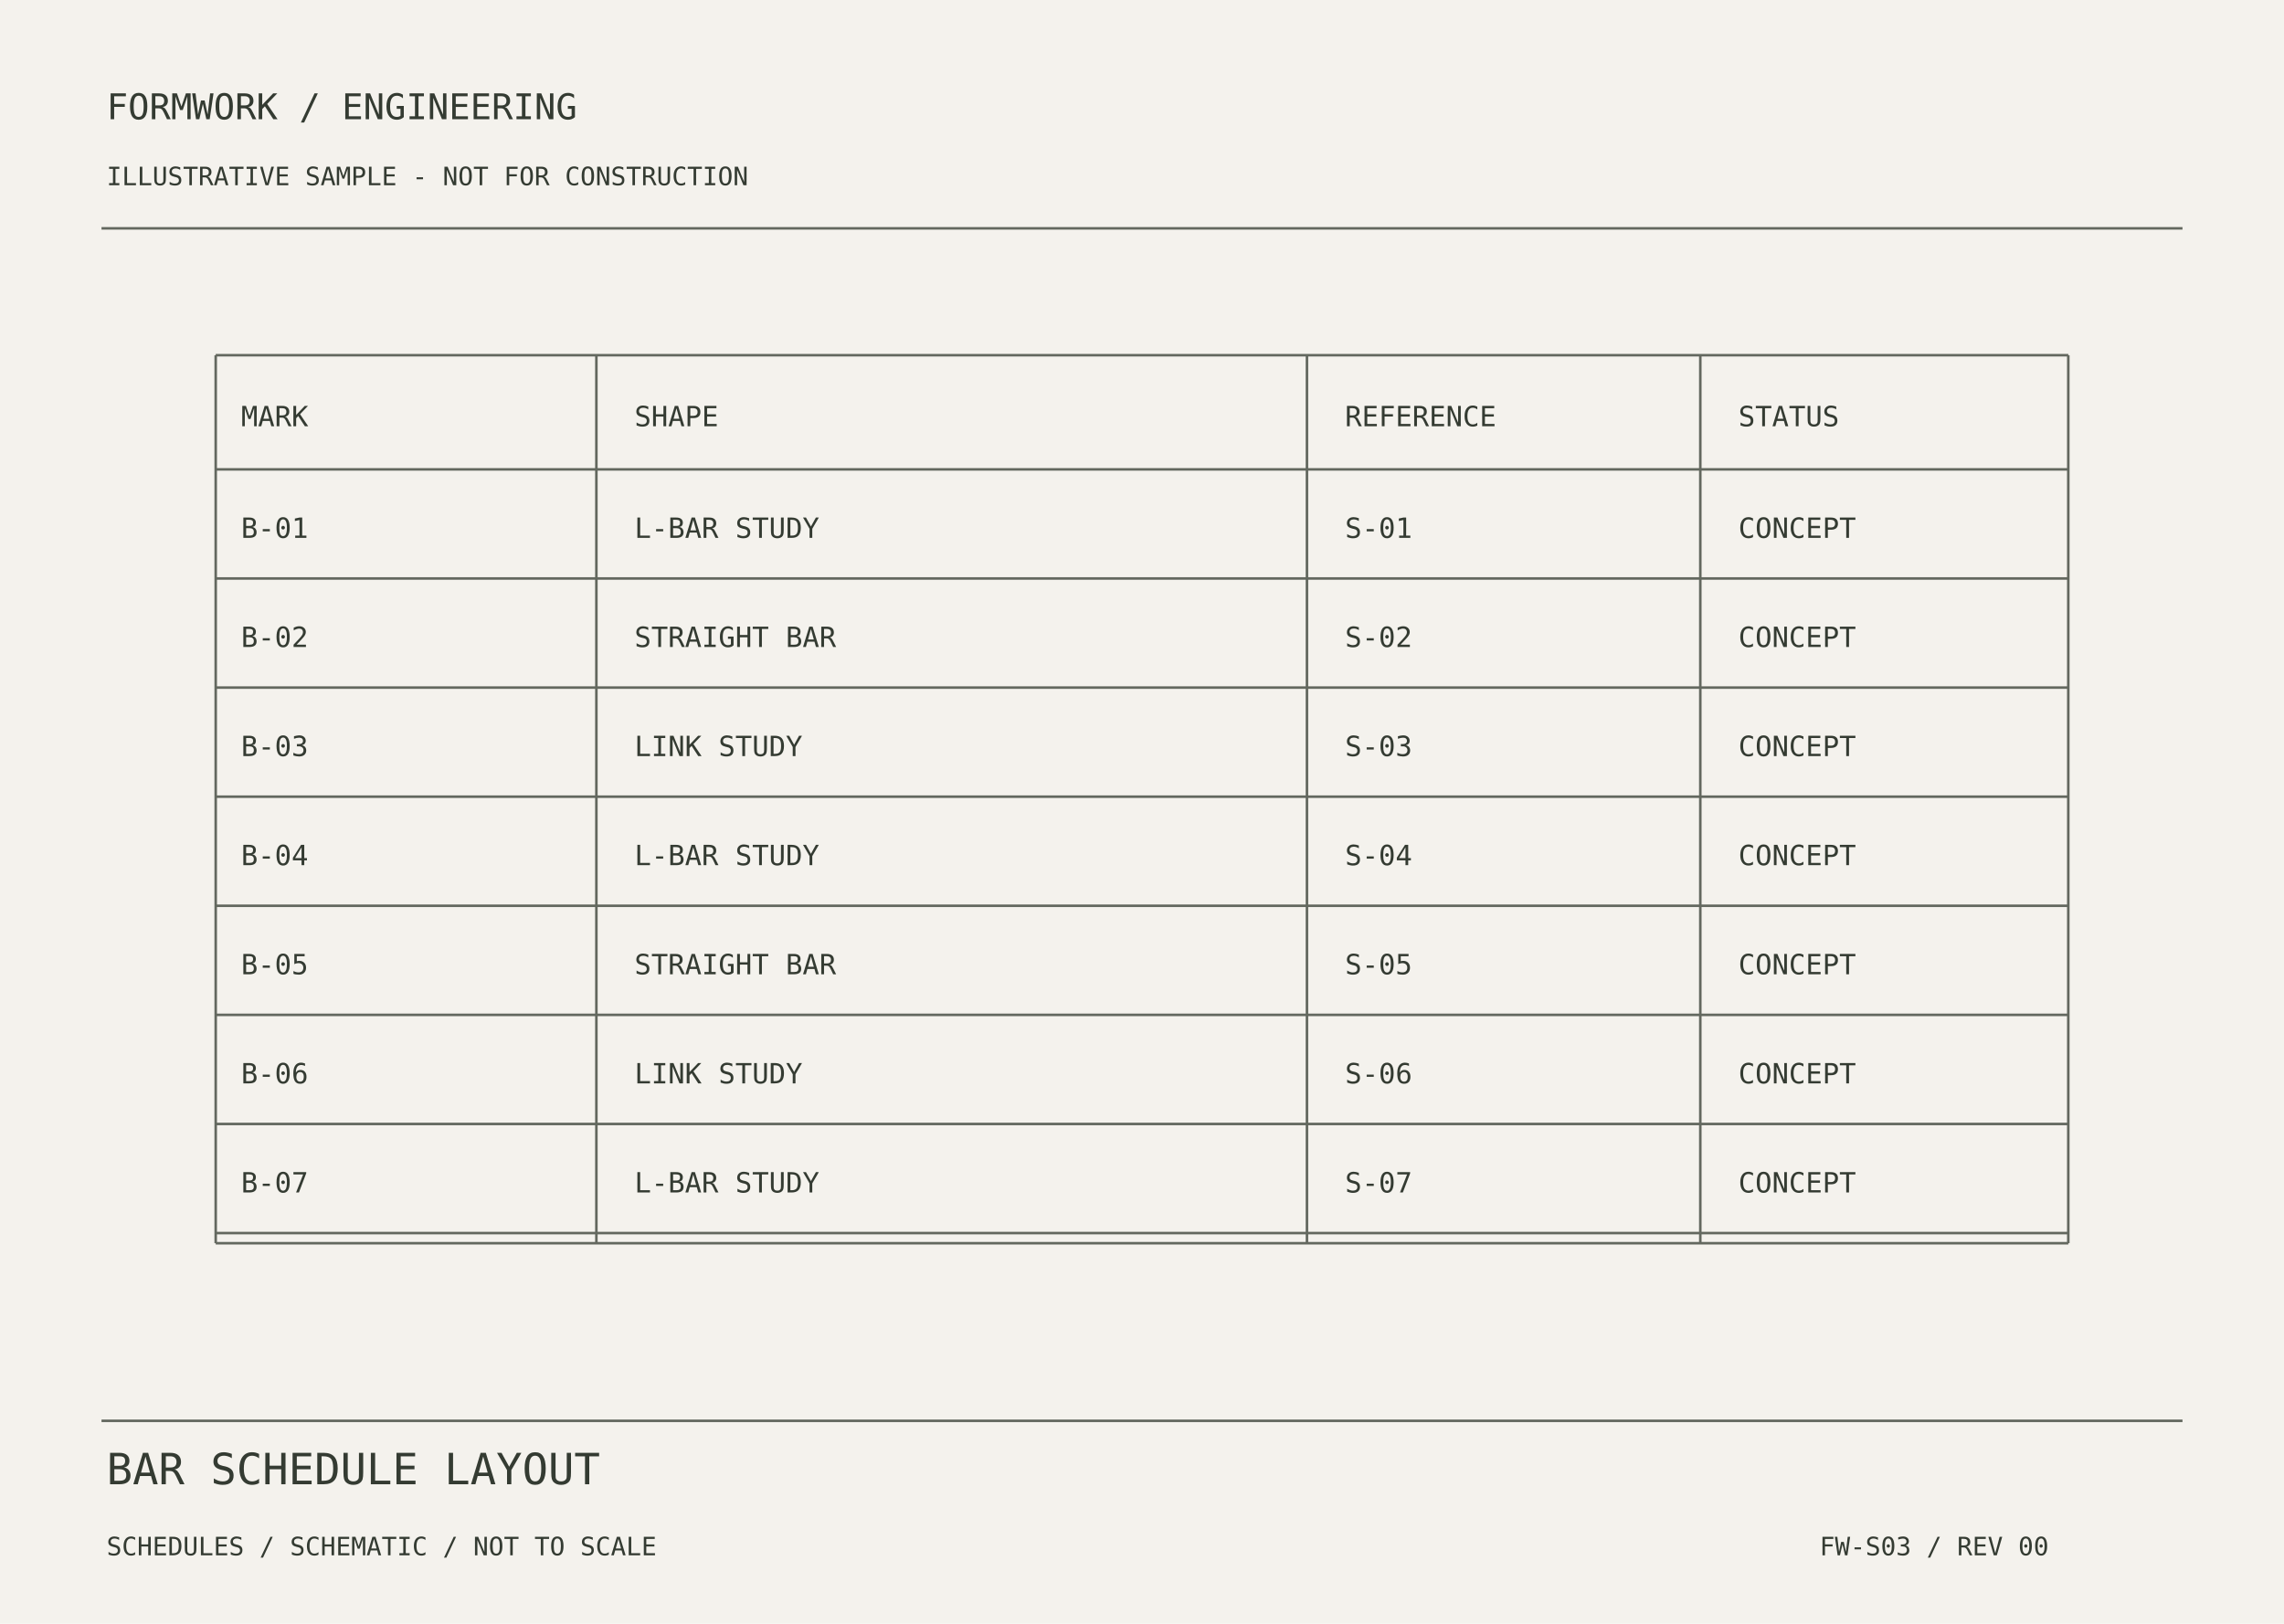
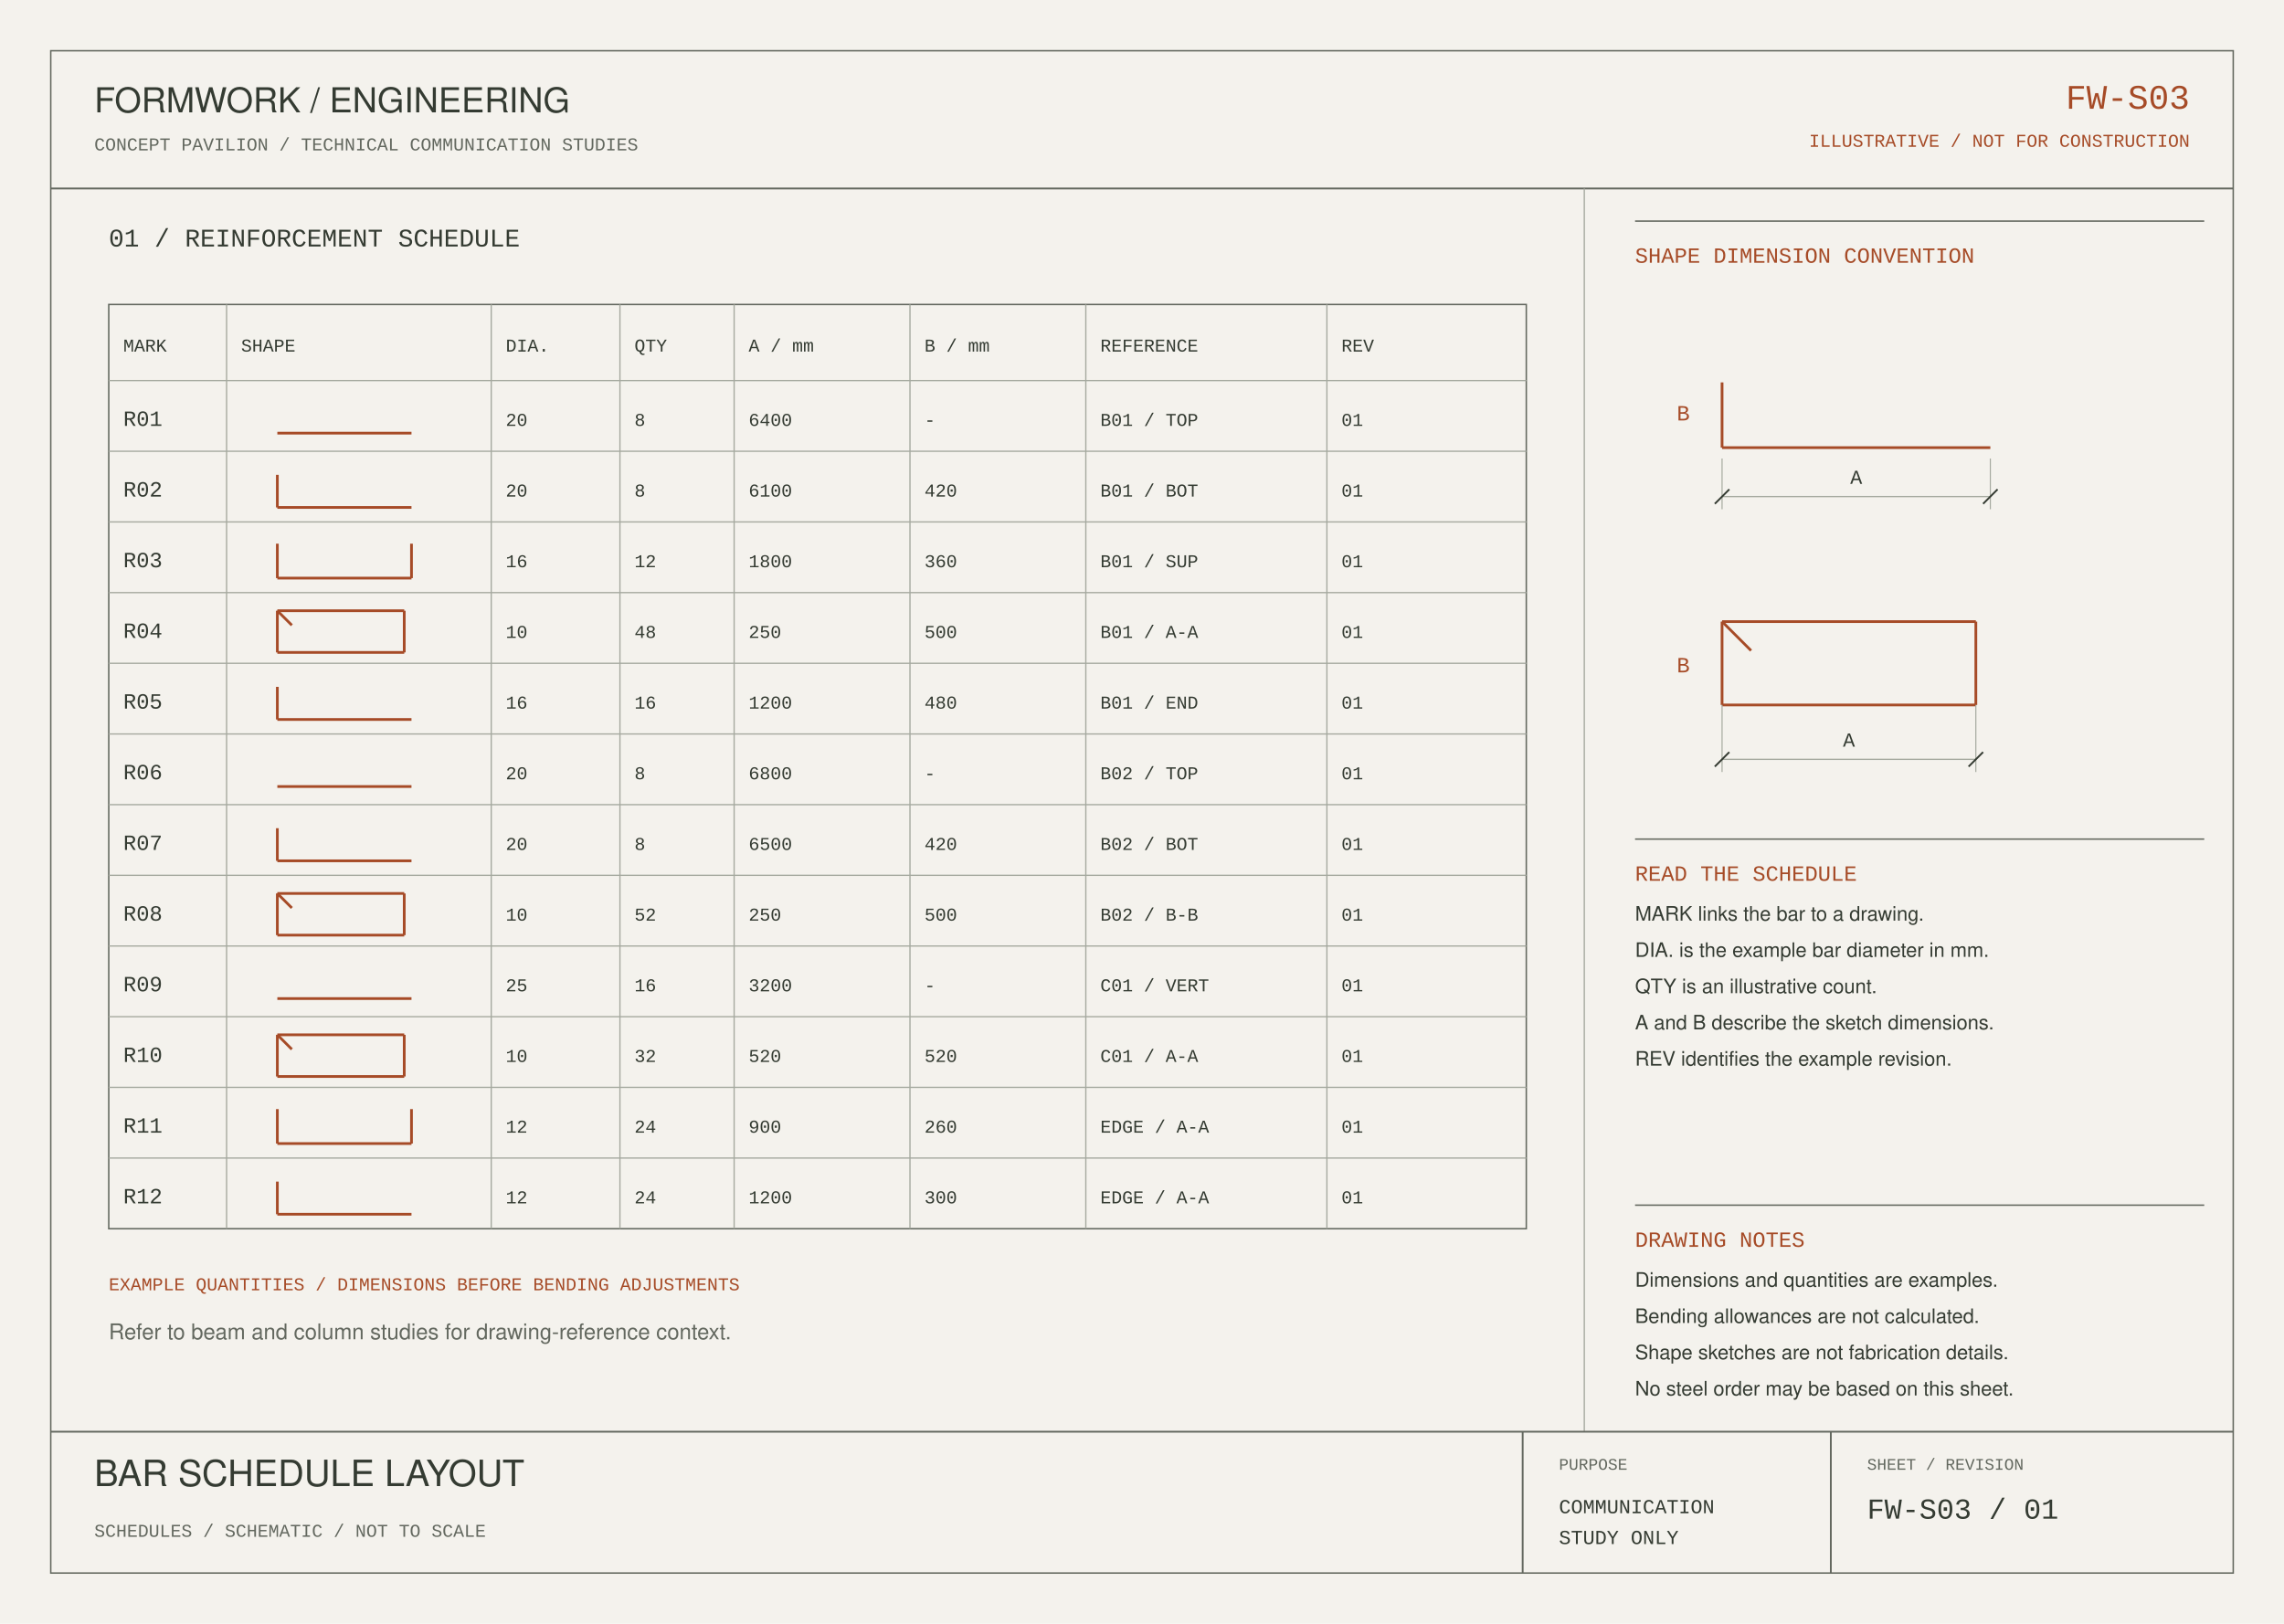
- <svg xmlns="http://www.w3.org/2000/svg" viewBox="0 0 900 640">
-   <rect width="900" height="640" fill="#f4f2ed" />
-   <text x="42" y="47" font-family="monospace" font-size="14" fill="#343b32">FORMWORK / ENGINEERING</text>
-   <text x="42" y="73" font-family="monospace" font-size="10" fill="#343b32">ILLUSTRATIVE SAMPLE - NOT FOR CONSTRUCTION</text>
-   <line x1="40" y1="90" x2="860" y2="90" stroke="#63685f" stroke-width="1" />
-   <text x="42" y="585" font-family="monospace" font-size="17" fill="#343b32">BAR SCHEDULE LAYOUT</text>
-   <text x="42" y="613" font-family="monospace" font-size="10" fill="#343b32">SCHEDULES / SCHEMATIC / NOT TO SCALE</text>
-   <text x="717" y="613" font-family="monospace" font-size="10" fill="#343b32">FW-S03 / REV 00</text>
-   <line x1="40" y1="560" x2="860" y2="560" stroke="#63685f" stroke-width="1" />
-   <line x1="85" y1="140" x2="815" y2="140" stroke="#63685f" stroke-width="1" />
-   <line x1="815" y1="140" x2="815" y2="490" stroke="#63685f" stroke-width="1" />
-   <line x1="815" y1="490" x2="85" y2="490" stroke="#63685f" stroke-width="1" />
-   <line x1="85" y1="490" x2="85" y2="140" stroke="#63685f" stroke-width="1" />
-   <line x1="85" y1="185" x2="815" y2="185" stroke="#63685f" stroke-width="1" />
-   <line x1="85" y1="228" x2="815" y2="228" stroke="#63685f" stroke-width="1" />
-   <line x1="85" y1="271" x2="815" y2="271" stroke="#63685f" stroke-width="1" />
-   <line x1="85" y1="314" x2="815" y2="314" stroke="#63685f" stroke-width="1" />
-   <line x1="85" y1="357" x2="815" y2="357" stroke="#63685f" stroke-width="1" />
-   <line x1="85" y1="400" x2="815" y2="400" stroke="#63685f" stroke-width="1" />
-   <line x1="85" y1="443" x2="815" y2="443" stroke="#63685f" stroke-width="1" />
-   <line x1="85" y1="486" x2="815" y2="486" stroke="#63685f" stroke-width="1" />
-   <line x1="235" y1="140" x2="235" y2="490" stroke="#63685f" stroke-width="1" />
-   <line x1="515" y1="140" x2="515" y2="490" stroke="#63685f" stroke-width="1" />
-   <line x1="670" y1="140" x2="670" y2="490" stroke="#63685f" stroke-width="1" />
-   <text x="95" y="168" font-family="monospace" font-size="11" fill="#343b32">MARK</text>
-   <text x="250" y="168" font-family="monospace" font-size="11" fill="#343b32">SHAPE</text>
-   <text x="530" y="168" font-family="monospace" font-size="11" fill="#343b32">REFERENCE</text>
-   <text x="685" y="168" font-family="monospace" font-size="11" fill="#343b32">STATUS</text>
-   <text x="95" y="212" font-family="monospace" font-size="11" fill="#343b32">B-01</text>
-   <text x="250" y="212" font-family="monospace" font-size="11" fill="#343b32">L-BAR STUDY</text>
-   <text x="530" y="212" font-family="monospace" font-size="11" fill="#343b32">S-01</text>
-   <text x="685" y="212" font-family="monospace" font-size="11" fill="#343b32">CONCEPT</text>
-   <text x="95" y="255" font-family="monospace" font-size="11" fill="#343b32">B-02</text>
-   <text x="250" y="255" font-family="monospace" font-size="11" fill="#343b32">STRAIGHT BAR</text>
-   <text x="530" y="255" font-family="monospace" font-size="11" fill="#343b32">S-02</text>
-   <text x="685" y="255" font-family="monospace" font-size="11" fill="#343b32">CONCEPT</text>
-   <text x="95" y="298" font-family="monospace" font-size="11" fill="#343b32">B-03</text>
-   <text x="250" y="298" font-family="monospace" font-size="11" fill="#343b32">LINK STUDY</text>
-   <text x="530" y="298" font-family="monospace" font-size="11" fill="#343b32">S-03</text>
-   <text x="685" y="298" font-family="monospace" font-size="11" fill="#343b32">CONCEPT</text>
-   <text x="95" y="341" font-family="monospace" font-size="11" fill="#343b32">B-04</text>
-   <text x="250" y="341" font-family="monospace" font-size="11" fill="#343b32">L-BAR STUDY</text>
-   <text x="530" y="341" font-family="monospace" font-size="11" fill="#343b32">S-04</text>
-   <text x="685" y="341" font-family="monospace" font-size="11" fill="#343b32">CONCEPT</text>
-   <text x="95" y="384" font-family="monospace" font-size="11" fill="#343b32">B-05</text>
-   <text x="250" y="384" font-family="monospace" font-size="11" fill="#343b32">STRAIGHT BAR</text>
-   <text x="530" y="384" font-family="monospace" font-size="11" fill="#343b32">S-05</text>
-   <text x="685" y="384" font-family="monospace" font-size="11" fill="#343b32">CONCEPT</text>
-   <text x="95" y="427" font-family="monospace" font-size="11" fill="#343b32">B-06</text>
-   <text x="250" y="427" font-family="monospace" font-size="11" fill="#343b32">LINK STUDY</text>
-   <text x="530" y="427" font-family="monospace" font-size="11" fill="#343b32">S-06</text>
-   <text x="685" y="427" font-family="monospace" font-size="11" fill="#343b32">CONCEPT</text>
-   <text x="95" y="470" font-family="monospace" font-size="11" fill="#343b32">B-07</text>
-   <text x="250" y="470" font-family="monospace" font-size="11" fill="#343b32">L-BAR STUDY</text>
-   <text x="530" y="470" font-family="monospace" font-size="11" fill="#343b32">S-07</text>
-   <text x="685" y="470" font-family="monospace" font-size="11" fill="#343b32">CONCEPT</text>
+ <svg xmlns="http://www.w3.org/2000/svg" viewBox="0 0 1260 896" role="img">
+   <rect x="0" y="0" width="1260" height="896" fill="#f4f2ed" stroke="#f4f2ed" stroke-width="0" />
+   <rect x="28" y="28" width="1204" height="840" fill="none" stroke="#63685f" stroke-width="0.8" />
+   <text x="52" y="62" font-family="Helvetica,Arial,sans-serif" font-size="19" text-anchor="start" fill="#343b32">FORMWORK / ENGINEERING</text>
+   <text x="52" y="83" font-family="Courier New,monospace" font-size="10" text-anchor="start" fill="#63685f">CONCEPT PAVILION / TECHNICAL COMMUNICATION STUDIES</text>
+   <text x="1208" y="60" font-family="Courier New,monospace" font-size="19" text-anchor="end" fill="#a64b27">FW-S03</text>
+   <text x="1208" y="81" font-family="Courier New,monospace" font-size="10" text-anchor="end" fill="#a64b27">ILLUSTRATIVE / NOT FOR CONSTRUCTION</text>
+   <line x1="28" y1="104" x2="1232" y2="104" stroke="#63685f" stroke-width="1" />
+   <line x1="874" y1="104" x2="874" y2="790" stroke="#a5a99f" stroke-width="0.7" />
+   <text x="60" y="136" font-family="Courier New,monospace" font-size="14" text-anchor="start" fill="#343b32">01 / REINFORCEMENT SCHEDULE</text>
+   <rect x="60" y="168" width="782" height="510" fill="none" stroke="#63685f" stroke-width="0.8" />
+   <line x1="125" y1="168" x2="125" y2="678" stroke="#a5a99f" stroke-width="0.7" />
+   <line x1="271" y1="168" x2="271" y2="678" stroke="#a5a99f" stroke-width="0.7" />
+   <line x1="342" y1="168" x2="342" y2="678" stroke="#a5a99f" stroke-width="0.7" />
+   <line x1="405" y1="168" x2="405" y2="678" stroke="#a5a99f" stroke-width="0.7" />
+   <line x1="502" y1="168" x2="502" y2="678" stroke="#a5a99f" stroke-width="0.7" />
+   <line x1="599" y1="168" x2="599" y2="678" stroke="#a5a99f" stroke-width="0.7" />
+   <line x1="732" y1="168" x2="732" y2="678" stroke="#a5a99f" stroke-width="0.7" />
+   <text x="68" y="194" font-family="Courier New,monospace" font-size="10" text-anchor="start" fill="#343b32">MARK</text>
+   <text x="133" y="194" font-family="Courier New,monospace" font-size="10" text-anchor="start" fill="#343b32">SHAPE</text>
+   <text x="279" y="194" font-family="Courier New,monospace" font-size="10" text-anchor="start" fill="#343b32">DIA.</text>
+   <text x="350" y="194" font-family="Courier New,monospace" font-size="10" text-anchor="start" fill="#343b32">QTY</text>
+   <text x="413" y="194" font-family="Courier New,monospace" font-size="10" text-anchor="start" fill="#343b32">A / mm</text>
+   <text x="510" y="194" font-family="Courier New,monospace" font-size="10" text-anchor="start" fill="#343b32">B / mm</text>
+   <text x="607" y="194" font-family="Courier New,monospace" font-size="10" text-anchor="start" fill="#343b32">REFERENCE</text>
+   <text x="740" y="194" font-family="Courier New,monospace" font-size="10" text-anchor="start" fill="#343b32">REV</text>
+   <line x1="60" y1="210" x2="842" y2="210" stroke="#a5a99f" stroke-width="0.7" />
+   <text x="68" y="235" font-family="Courier New,monospace" font-size="12" text-anchor="start" fill="#343b32">R01</text>
+   <line x1="153" y1="239" x2="227" y2="239" stroke="#a64b27" stroke-width="1.5" />
+   <text x="279" y="235" font-family="Courier New,monospace" font-size="10" text-anchor="start" fill="#343b32">20</text>
+   <text x="350" y="235" font-family="Courier New,monospace" font-size="10" text-anchor="start" fill="#343b32">8</text>
+   <text x="413" y="235" font-family="Courier New,monospace" font-size="10" text-anchor="start" fill="#343b32">6400</text>
+   <text x="510" y="235" font-family="Courier New,monospace" font-size="10" text-anchor="start" fill="#343b32">-</text>
+   <text x="607" y="235" font-family="Courier New,monospace" font-size="10" text-anchor="start" fill="#343b32">B01 / TOP</text>
+   <text x="740" y="235" font-family="Courier New,monospace" font-size="10" text-anchor="start" fill="#343b32">01</text>
+   <line x1="60" y1="249" x2="842" y2="249" stroke="#a5a99f" stroke-width="0.7" />
+   <text x="68" y="274" font-family="Courier New,monospace" font-size="12" text-anchor="start" fill="#343b32">R02</text>
+   <line x1="153" y1="262" x2="153" y2="280" stroke="#a64b27" stroke-width="1.5" />
+   <line x1="153" y1="280" x2="227" y2="280" stroke="#a64b27" stroke-width="1.5" />
+   <text x="279" y="274" font-family="Courier New,monospace" font-size="10" text-anchor="start" fill="#343b32">20</text>
+   <text x="350" y="274" font-family="Courier New,monospace" font-size="10" text-anchor="start" fill="#343b32">8</text>
+   <text x="413" y="274" font-family="Courier New,monospace" font-size="10" text-anchor="start" fill="#343b32">6100</text>
+   <text x="510" y="274" font-family="Courier New,monospace" font-size="10" text-anchor="start" fill="#343b32">420</text>
+   <text x="607" y="274" font-family="Courier New,monospace" font-size="10" text-anchor="start" fill="#343b32">B01 / BOT</text>
+   <text x="740" y="274" font-family="Courier New,monospace" font-size="10" text-anchor="start" fill="#343b32">01</text>
+   <line x1="60" y1="288" x2="842" y2="288" stroke="#a5a99f" stroke-width="0.7" />
+   <text x="68" y="313" font-family="Courier New,monospace" font-size="12" text-anchor="start" fill="#343b32">R03</text>
+   <line x1="153" y1="300" x2="153" y2="319" stroke="#a64b27" stroke-width="1.5" />
+   <line x1="153" y1="319" x2="227" y2="319" stroke="#a64b27" stroke-width="1.5" />
+   <line x1="227" y1="319" x2="227" y2="300" stroke="#a64b27" stroke-width="1.5" />
+   <text x="279" y="313" font-family="Courier New,monospace" font-size="10" text-anchor="start" fill="#343b32">16</text>
+   <text x="350" y="313" font-family="Courier New,monospace" font-size="10" text-anchor="start" fill="#343b32">12</text>
+   <text x="413" y="313" font-family="Courier New,monospace" font-size="10" text-anchor="start" fill="#343b32">1800</text>
+   <text x="510" y="313" font-family="Courier New,monospace" font-size="10" text-anchor="start" fill="#343b32">360</text>
+   <text x="607" y="313" font-family="Courier New,monospace" font-size="10" text-anchor="start" fill="#343b32">B01 / SUP</text>
+   <text x="740" y="313" font-family="Courier New,monospace" font-size="10" text-anchor="start" fill="#343b32">01</text>
+   <line x1="60" y1="327" x2="842" y2="327" stroke="#a5a99f" stroke-width="0.7" />
+   <text x="68" y="352" font-family="Courier New,monospace" font-size="12" text-anchor="start" fill="#343b32">R04</text>
+   <line x1="153" y1="337" x2="153" y2="360" stroke="#a64b27" stroke-width="1.5" />
+   <line x1="153" y1="360" x2="223" y2="360" stroke="#a64b27" stroke-width="1.5" />
+   <line x1="223" y1="360" x2="223" y2="337" stroke="#a64b27" stroke-width="1.5" />
+   <line x1="223" y1="337" x2="153" y2="337" stroke="#a64b27" stroke-width="1.5" />
+   <line x1="153" y1="337" x2="161" y2="345" stroke="#a64b27" stroke-width="1.5" />
+   <text x="279" y="352" font-family="Courier New,monospace" font-size="10" text-anchor="start" fill="#343b32">10</text>
+   <text x="350" y="352" font-family="Courier New,monospace" font-size="10" text-anchor="start" fill="#343b32">48</text>
+   <text x="413" y="352" font-family="Courier New,monospace" font-size="10" text-anchor="start" fill="#343b32">250</text>
+   <text x="510" y="352" font-family="Courier New,monospace" font-size="10" text-anchor="start" fill="#343b32">500</text>
+   <text x="607" y="352" font-family="Courier New,monospace" font-size="10" text-anchor="start" fill="#343b32">B01 / A-A</text>
+   <text x="740" y="352" font-family="Courier New,monospace" font-size="10" text-anchor="start" fill="#343b32">01</text>
+   <line x1="60" y1="366" x2="842" y2="366" stroke="#a5a99f" stroke-width="0.7" />
+   <text x="68" y="391" font-family="Courier New,monospace" font-size="12" text-anchor="start" fill="#343b32">R05</text>
+   <line x1="153" y1="379" x2="153" y2="397" stroke="#a64b27" stroke-width="1.5" />
+   <line x1="153" y1="397" x2="227" y2="397" stroke="#a64b27" stroke-width="1.5" />
+   <text x="279" y="391" font-family="Courier New,monospace" font-size="10" text-anchor="start" fill="#343b32">16</text>
+   <text x="350" y="391" font-family="Courier New,monospace" font-size="10" text-anchor="start" fill="#343b32">16</text>
+   <text x="413" y="391" font-family="Courier New,monospace" font-size="10" text-anchor="start" fill="#343b32">1200</text>
+   <text x="510" y="391" font-family="Courier New,monospace" font-size="10" text-anchor="start" fill="#343b32">480</text>
+   <text x="607" y="391" font-family="Courier New,monospace" font-size="10" text-anchor="start" fill="#343b32">B01 / END</text>
+   <text x="740" y="391" font-family="Courier New,monospace" font-size="10" text-anchor="start" fill="#343b32">01</text>
+   <line x1="60" y1="405" x2="842" y2="405" stroke="#a5a99f" stroke-width="0.7" />
+   <text x="68" y="430" font-family="Courier New,monospace" font-size="12" text-anchor="start" fill="#343b32">R06</text>
+   <line x1="153" y1="434" x2="227" y2="434" stroke="#a64b27" stroke-width="1.5" />
+   <text x="279" y="430" font-family="Courier New,monospace" font-size="10" text-anchor="start" fill="#343b32">20</text>
+   <text x="350" y="430" font-family="Courier New,monospace" font-size="10" text-anchor="start" fill="#343b32">8</text>
+   <text x="413" y="430" font-family="Courier New,monospace" font-size="10" text-anchor="start" fill="#343b32">6800</text>
+   <text x="510" y="430" font-family="Courier New,monospace" font-size="10" text-anchor="start" fill="#343b32">-</text>
+   <text x="607" y="430" font-family="Courier New,monospace" font-size="10" text-anchor="start" fill="#343b32">B02 / TOP</text>
+   <text x="740" y="430" font-family="Courier New,monospace" font-size="10" text-anchor="start" fill="#343b32">01</text>
+   <line x1="60" y1="444" x2="842" y2="444" stroke="#a5a99f" stroke-width="0.7" />
+   <text x="68" y="469" font-family="Courier New,monospace" font-size="12" text-anchor="start" fill="#343b32">R07</text>
+   <line x1="153" y1="457" x2="153" y2="475" stroke="#a64b27" stroke-width="1.5" />
+   <line x1="153" y1="475" x2="227" y2="475" stroke="#a64b27" stroke-width="1.5" />
+   <text x="279" y="469" font-family="Courier New,monospace" font-size="10" text-anchor="start" fill="#343b32">20</text>
+   <text x="350" y="469" font-family="Courier New,monospace" font-size="10" text-anchor="start" fill="#343b32">8</text>
+   <text x="413" y="469" font-family="Courier New,monospace" font-size="10" text-anchor="start" fill="#343b32">6500</text>
+   <text x="510" y="469" font-family="Courier New,monospace" font-size="10" text-anchor="start" fill="#343b32">420</text>
+   <text x="607" y="469" font-family="Courier New,monospace" font-size="10" text-anchor="start" fill="#343b32">B02 / BOT</text>
+   <text x="740" y="469" font-family="Courier New,monospace" font-size="10" text-anchor="start" fill="#343b32">01</text>
+   <line x1="60" y1="483" x2="842" y2="483" stroke="#a5a99f" stroke-width="0.7" />
+   <text x="68" y="508" font-family="Courier New,monospace" font-size="12" text-anchor="start" fill="#343b32">R08</text>
+   <line x1="153" y1="493" x2="153" y2="516" stroke="#a64b27" stroke-width="1.5" />
+   <line x1="153" y1="516" x2="223" y2="516" stroke="#a64b27" stroke-width="1.5" />
+   <line x1="223" y1="516" x2="223" y2="493" stroke="#a64b27" stroke-width="1.5" />
+   <line x1="223" y1="493" x2="153" y2="493" stroke="#a64b27" stroke-width="1.5" />
+   <line x1="153" y1="493" x2="161" y2="501" stroke="#a64b27" stroke-width="1.5" />
+   <text x="279" y="508" font-family="Courier New,monospace" font-size="10" text-anchor="start" fill="#343b32">10</text>
+   <text x="350" y="508" font-family="Courier New,monospace" font-size="10" text-anchor="start" fill="#343b32">52</text>
+   <text x="413" y="508" font-family="Courier New,monospace" font-size="10" text-anchor="start" fill="#343b32">250</text>
+   <text x="510" y="508" font-family="Courier New,monospace" font-size="10" text-anchor="start" fill="#343b32">500</text>
+   <text x="607" y="508" font-family="Courier New,monospace" font-size="10" text-anchor="start" fill="#343b32">B02 / B-B</text>
+   <text x="740" y="508" font-family="Courier New,monospace" font-size="10" text-anchor="start" fill="#343b32">01</text>
+   <line x1="60" y1="522" x2="842" y2="522" stroke="#a5a99f" stroke-width="0.7" />
+   <text x="68" y="547" font-family="Courier New,monospace" font-size="12" text-anchor="start" fill="#343b32">R09</text>
+   <line x1="153" y1="551" x2="227" y2="551" stroke="#a64b27" stroke-width="1.5" />
+   <text x="279" y="547" font-family="Courier New,monospace" font-size="10" text-anchor="start" fill="#343b32">25</text>
+   <text x="350" y="547" font-family="Courier New,monospace" font-size="10" text-anchor="start" fill="#343b32">16</text>
+   <text x="413" y="547" font-family="Courier New,monospace" font-size="10" text-anchor="start" fill="#343b32">3200</text>
+   <text x="510" y="547" font-family="Courier New,monospace" font-size="10" text-anchor="start" fill="#343b32">-</text>
+   <text x="607" y="547" font-family="Courier New,monospace" font-size="10" text-anchor="start" fill="#343b32">C01 / VERT</text>
+   <text x="740" y="547" font-family="Courier New,monospace" font-size="10" text-anchor="start" fill="#343b32">01</text>
+   <line x1="60" y1="561" x2="842" y2="561" stroke="#a5a99f" stroke-width="0.7" />
+   <text x="68" y="586" font-family="Courier New,monospace" font-size="12" text-anchor="start" fill="#343b32">R10</text>
+   <line x1="153" y1="571" x2="153" y2="594" stroke="#a64b27" stroke-width="1.5" />
+   <line x1="153" y1="594" x2="223" y2="594" stroke="#a64b27" stroke-width="1.5" />
+   <line x1="223" y1="594" x2="223" y2="571" stroke="#a64b27" stroke-width="1.5" />
+   <line x1="223" y1="571" x2="153" y2="571" stroke="#a64b27" stroke-width="1.5" />
+   <line x1="153" y1="571" x2="161" y2="579" stroke="#a64b27" stroke-width="1.5" />
+   <text x="279" y="586" font-family="Courier New,monospace" font-size="10" text-anchor="start" fill="#343b32">10</text>
+   <text x="350" y="586" font-family="Courier New,monospace" font-size="10" text-anchor="start" fill="#343b32">32</text>
+   <text x="413" y="586" font-family="Courier New,monospace" font-size="10" text-anchor="start" fill="#343b32">520</text>
+   <text x="510" y="586" font-family="Courier New,monospace" font-size="10" text-anchor="start" fill="#343b32">520</text>
+   <text x="607" y="586" font-family="Courier New,monospace" font-size="10" text-anchor="start" fill="#343b32">C01 / A-A</text>
+   <text x="740" y="586" font-family="Courier New,monospace" font-size="10" text-anchor="start" fill="#343b32">01</text>
+   <line x1="60" y1="600" x2="842" y2="600" stroke="#a5a99f" stroke-width="0.7" />
+   <text x="68" y="625" font-family="Courier New,monospace" font-size="12" text-anchor="start" fill="#343b32">R11</text>
+   <line x1="153" y1="612" x2="153" y2="631" stroke="#a64b27" stroke-width="1.5" />
+   <line x1="153" y1="631" x2="227" y2="631" stroke="#a64b27" stroke-width="1.5" />
+   <line x1="227" y1="631" x2="227" y2="612" stroke="#a64b27" stroke-width="1.5" />
+   <text x="279" y="625" font-family="Courier New,monospace" font-size="10" text-anchor="start" fill="#343b32">12</text>
+   <text x="350" y="625" font-family="Courier New,monospace" font-size="10" text-anchor="start" fill="#343b32">24</text>
+   <text x="413" y="625" font-family="Courier New,monospace" font-size="10" text-anchor="start" fill="#343b32">900</text>
+   <text x="510" y="625" font-family="Courier New,monospace" font-size="10" text-anchor="start" fill="#343b32">260</text>
+   <text x="607" y="625" font-family="Courier New,monospace" font-size="10" text-anchor="start" fill="#343b32">EDGE / A-A</text>
+   <text x="740" y="625" font-family="Courier New,monospace" font-size="10" text-anchor="start" fill="#343b32">01</text>
+   <line x1="60" y1="639" x2="842" y2="639" stroke="#a5a99f" stroke-width="0.7" />
+   <text x="68" y="664" font-family="Courier New,monospace" font-size="12" text-anchor="start" fill="#343b32">R12</text>
+   <line x1="153" y1="652" x2="153" y2="670" stroke="#a64b27" stroke-width="1.5" />
+   <line x1="153" y1="670" x2="227" y2="670" stroke="#a64b27" stroke-width="1.5" />
+   <text x="279" y="664" font-family="Courier New,monospace" font-size="10" text-anchor="start" fill="#343b32">12</text>
+   <text x="350" y="664" font-family="Courier New,monospace" font-size="10" text-anchor="start" fill="#343b32">24</text>
+   <text x="413" y="664" font-family="Courier New,monospace" font-size="10" text-anchor="start" fill="#343b32">1200</text>
+   <text x="510" y="664" font-family="Courier New,monospace" font-size="10" text-anchor="start" fill="#343b32">300</text>
+   <text x="607" y="664" font-family="Courier New,monospace" font-size="10" text-anchor="start" fill="#343b32">EDGE / A-A</text>
+   <text x="740" y="664" font-family="Courier New,monospace" font-size="10" text-anchor="start" fill="#343b32">01</text>
+   <text x="60" y="712" font-family="Courier New,monospace" font-size="10" text-anchor="start" fill="#a64b27">EXAMPLE QUANTITIES / DIMENSIONS BEFORE BENDING ADJUSTMENTS</text>
+   <text x="60" y="739" font-family="Helvetica,Arial,sans-serif" font-size="12" text-anchor="start" fill="#63685f">Refer to beam and column studies for drawing-reference context.</text>
+   <line x1="902" y1="122" x2="1216" y2="122" stroke="#63685f" stroke-width="0.8" />
+   <text x="902" y="145" font-family="Courier New,monospace" font-size="12" text-anchor="start" fill="#a64b27">SHAPE DIMENSION CONVENTION</text>
+   <line x1="950" y1="211" x2="950" y2="247" stroke="#a64b27" stroke-width="1.5" />
+   <line x1="950" y1="247" x2="1098" y2="247" stroke="#a64b27" stroke-width="1.5" />
+   <line x1="950" y1="274" x2="1098" y2="274" stroke="#a5a99f" stroke-width="0.7" />
+   <line x1="950" y1="253" x2="950" y2="281" stroke="#a5a99f" stroke-width="0.6" />
+   <line x1="946" y1="278" x2="954" y2="270" stroke="#343b32" stroke-width="1" />
+   <line x1="1098" y1="253" x2="1098" y2="281" stroke="#a5a99f" stroke-width="0.6" />
+   <line x1="1094" y1="278" x2="1102" y2="270" stroke="#343b32" stroke-width="1" />
+   <text x="1024" y="267" font-family="Courier New,monospace" font-size="11" text-anchor="middle" fill="#343b32">A</text>
+   <text x="925" y="232" font-family="Courier New,monospace" font-size="12" text-anchor="start" fill="#a64b27">B</text>
+   <line x1="950" y1="343" x2="950" y2="389" stroke="#a64b27" stroke-width="1.5" />
+   <line x1="950" y1="389" x2="1090" y2="389" stroke="#a64b27" stroke-width="1.5" />
+   <line x1="1090" y1="389" x2="1090" y2="343" stroke="#a64b27" stroke-width="1.5" />
+   <line x1="1090" y1="343" x2="950" y2="343" stroke="#a64b27" stroke-width="1.5" />
+   <line x1="950" y1="343" x2="966" y2="359" stroke="#a64b27" stroke-width="1.5" />
+   <line x1="950" y1="419" x2="1090" y2="419" stroke="#a5a99f" stroke-width="0.7" />
+   <line x1="950" y1="389" x2="950" y2="426" stroke="#a5a99f" stroke-width="0.6" />
+   <line x1="946" y1="423" x2="954" y2="415" stroke="#343b32" stroke-width="1" />
+   <line x1="1090" y1="389" x2="1090" y2="426" stroke="#a5a99f" stroke-width="0.6" />
+   <line x1="1086" y1="423" x2="1094" y2="415" stroke="#343b32" stroke-width="1" />
+   <text x="1020" y="412" font-family="Courier New,monospace" font-size="11" text-anchor="middle" fill="#343b32">A</text>
+   <text x="925" y="371" font-family="Courier New,monospace" font-size="12" text-anchor="start" fill="#a64b27">B</text>
+   <line x1="902" y1="463" x2="1216" y2="463" stroke="#63685f" stroke-width="0.8" />
+   <text x="902" y="486" font-family="Courier New,monospace" font-size="12" text-anchor="start" fill="#a64b27">READ THE SCHEDULE</text>
+   <text x="902" y="508" font-family="Helvetica,Arial,sans-serif" font-size="11" text-anchor="start" fill="#343b32">MARK links the bar to a drawing.</text>
+   <text x="902" y="528" font-family="Helvetica,Arial,sans-serif" font-size="11" text-anchor="start" fill="#343b32">DIA. is the example bar diameter in mm.</text>
+   <text x="902" y="548" font-family="Helvetica,Arial,sans-serif" font-size="11" text-anchor="start" fill="#343b32">QTY is an illustrative count.</text>
+   <text x="902" y="568" font-family="Helvetica,Arial,sans-serif" font-size="11" text-anchor="start" fill="#343b32">A and B describe the sketch dimensions.</text>
+   <text x="902" y="588" font-family="Helvetica,Arial,sans-serif" font-size="11" text-anchor="start" fill="#343b32">REV identifies the example revision.</text>
+   <line x1="902" y1="665" x2="1216" y2="665" stroke="#63685f" stroke-width="0.8" />
+   <text x="902" y="688" font-family="Courier New,monospace" font-size="12" text-anchor="start" fill="#a64b27">DRAWING NOTES</text>
+   <text x="902" y="710" font-family="Helvetica,Arial,sans-serif" font-size="11" text-anchor="start" fill="#343b32">Dimensions and quantities are examples.</text>
+   <text x="902" y="730" font-family="Helvetica,Arial,sans-serif" font-size="11" text-anchor="start" fill="#343b32">Bending allowances are not calculated.</text>
+   <text x="902" y="750" font-family="Helvetica,Arial,sans-serif" font-size="11" text-anchor="start" fill="#343b32">Shape sketches are not fabrication details.</text>
+   <text x="902" y="770" font-family="Helvetica,Arial,sans-serif" font-size="11" text-anchor="start" fill="#343b32">No steel order may be based on this sheet.</text>
+   <line x1="28" y1="790" x2="1232" y2="790" stroke="#63685f" stroke-width="1" />
+   <text x="52" y="820" font-family="Helvetica,Arial,sans-serif" font-size="20" text-anchor="start" fill="#343b32">BAR SCHEDULE LAYOUT</text>
+   <text x="52" y="848" font-family="Courier New,monospace" font-size="10" text-anchor="start" fill="#63685f">SCHEDULES / SCHEMATIC / NOT TO SCALE</text>
+   <line x1="840" y1="790" x2="840" y2="868" stroke="#63685f" stroke-width="1" />
+   <line x1="1010" y1="790" x2="1010" y2="868" stroke="#63685f" stroke-width="1" />
+   <text x="860" y="811" font-family="Courier New,monospace" font-size="9" text-anchor="start" fill="#63685f">PURPOSE</text>
+   <text x="860" y="835" font-family="Courier New,monospace" font-size="11" text-anchor="start" fill="#343b32">COMMUNICATION</text>
+   <text x="860" y="852" font-family="Courier New,monospace" font-size="11" text-anchor="start" fill="#343b32">STUDY ONLY</text>
+   <text x="1030" y="811" font-family="Courier New,monospace" font-size="9" text-anchor="start" fill="#63685f">SHEET / REVISION</text>
+   <text x="1030" y="838" font-family="Courier New,monospace" font-size="16" text-anchor="start" fill="#343b32">FW-S03 / 01</text>
</svg>
